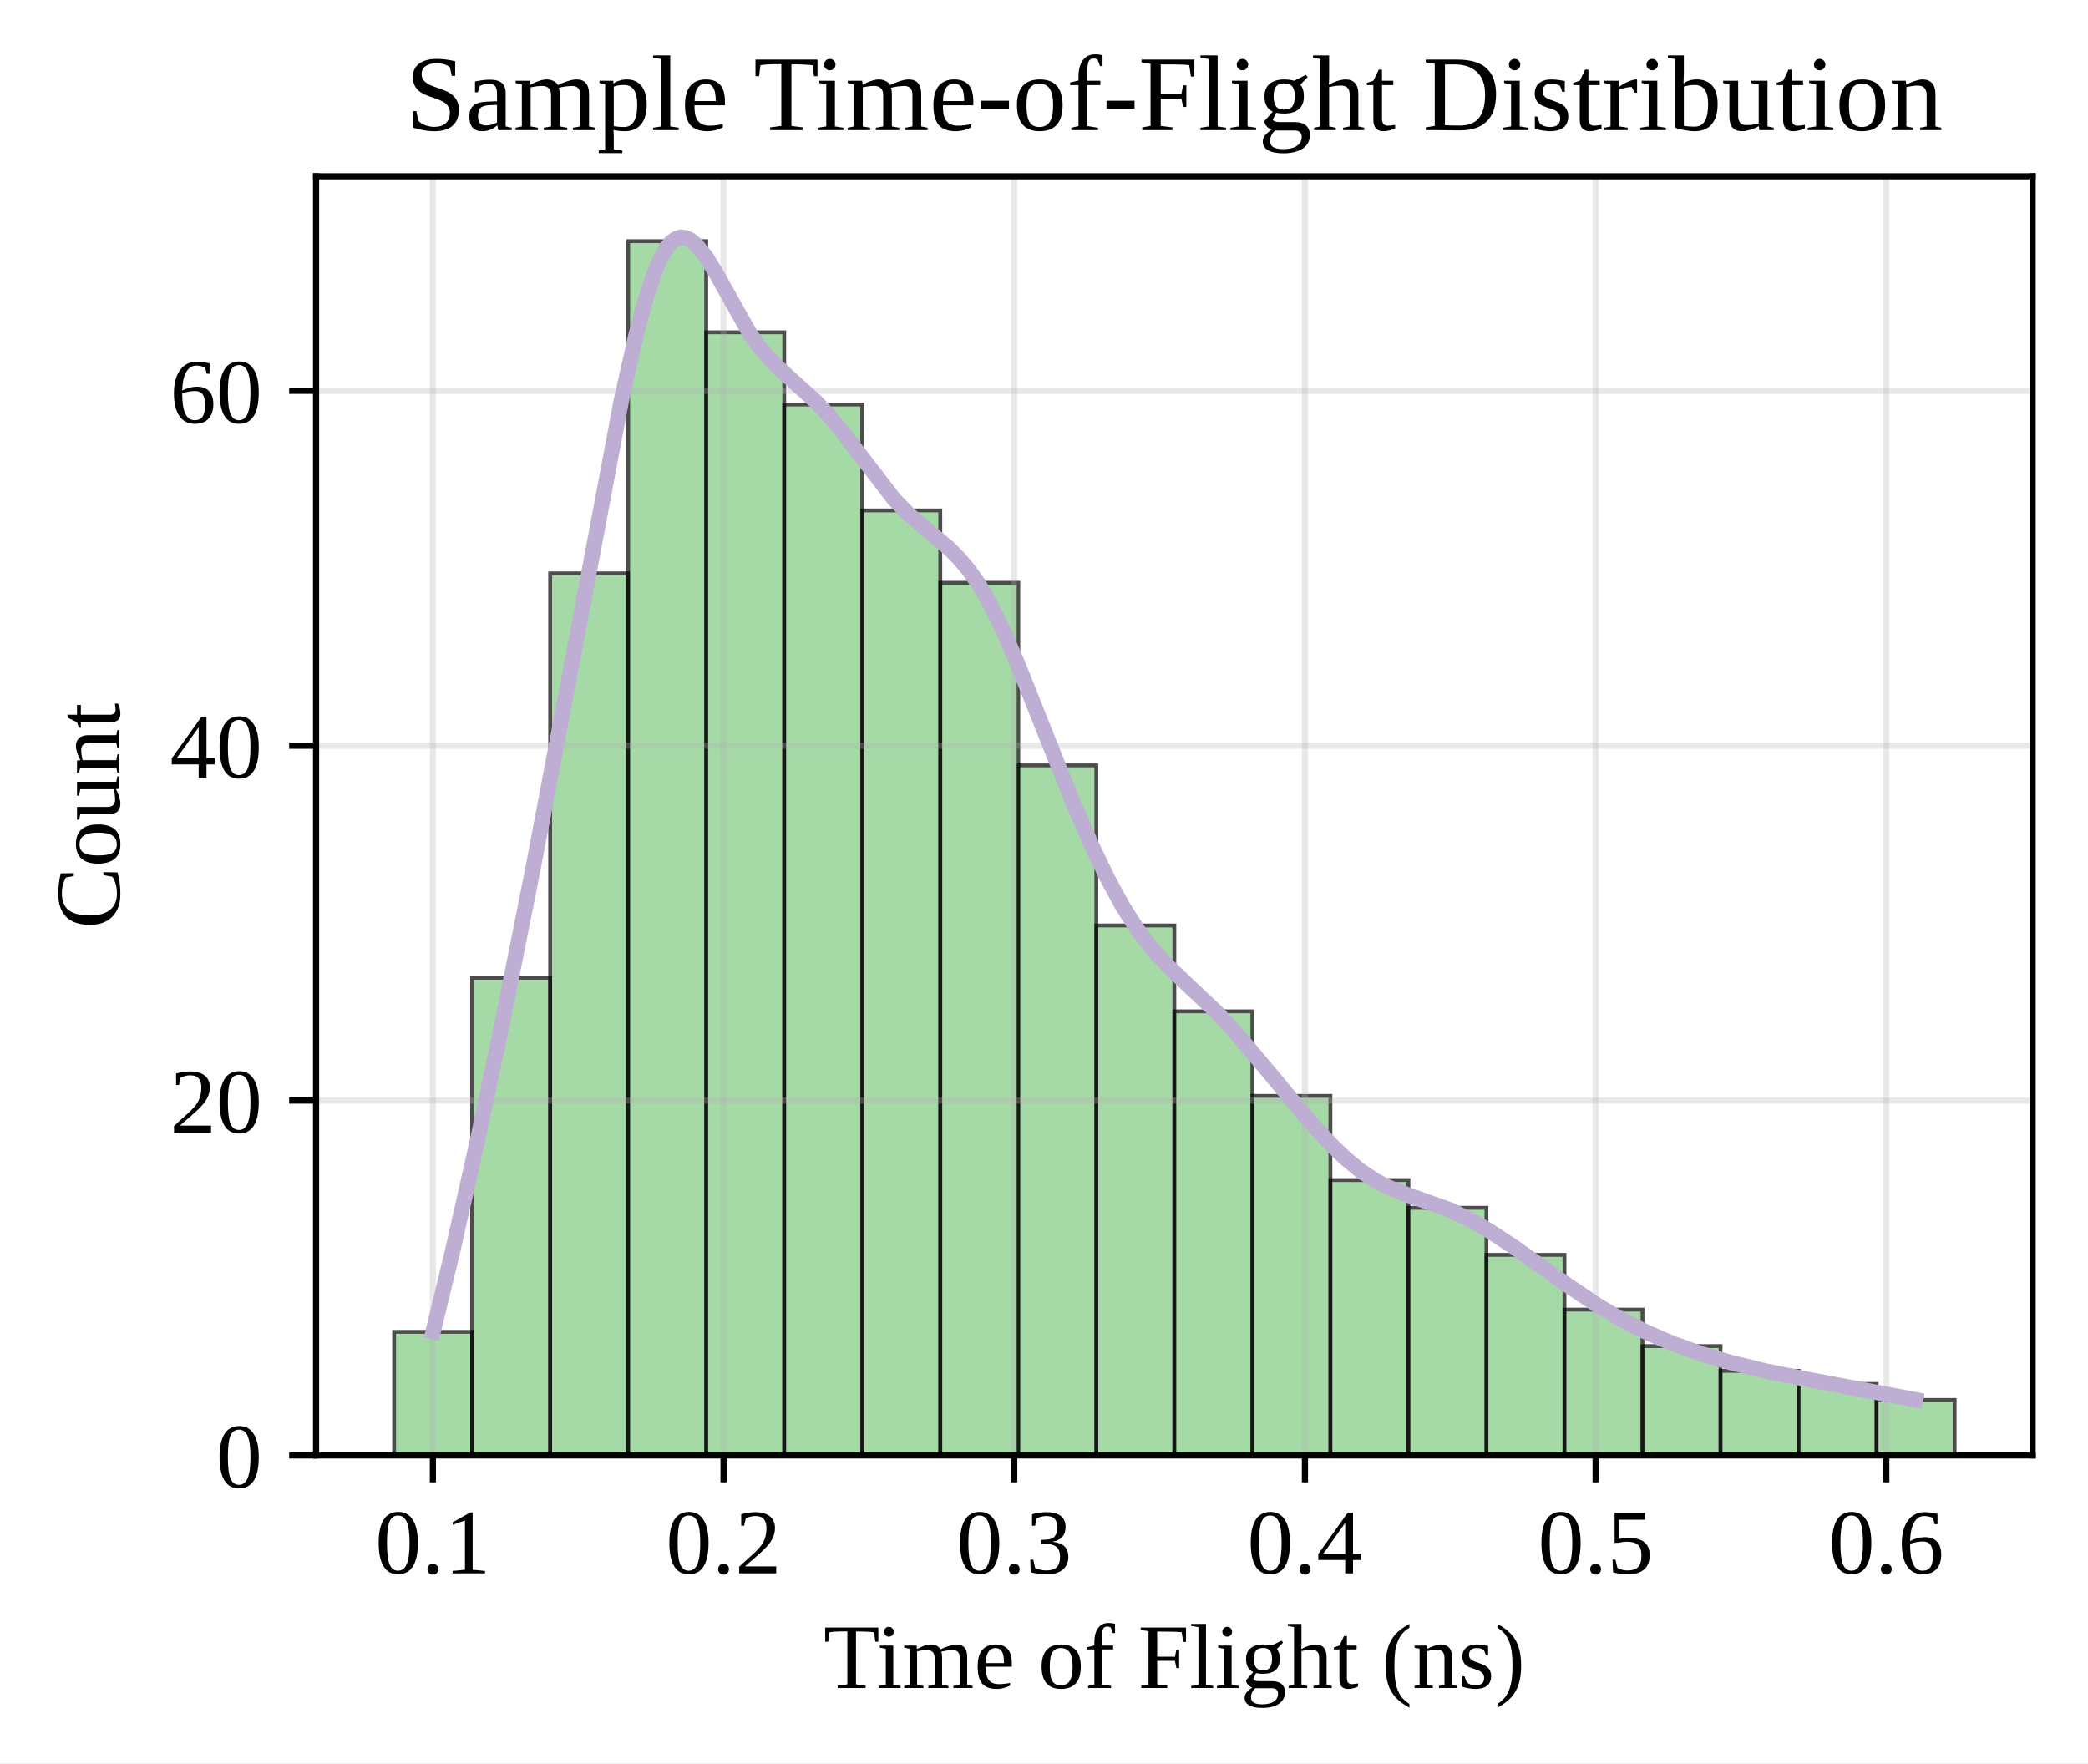
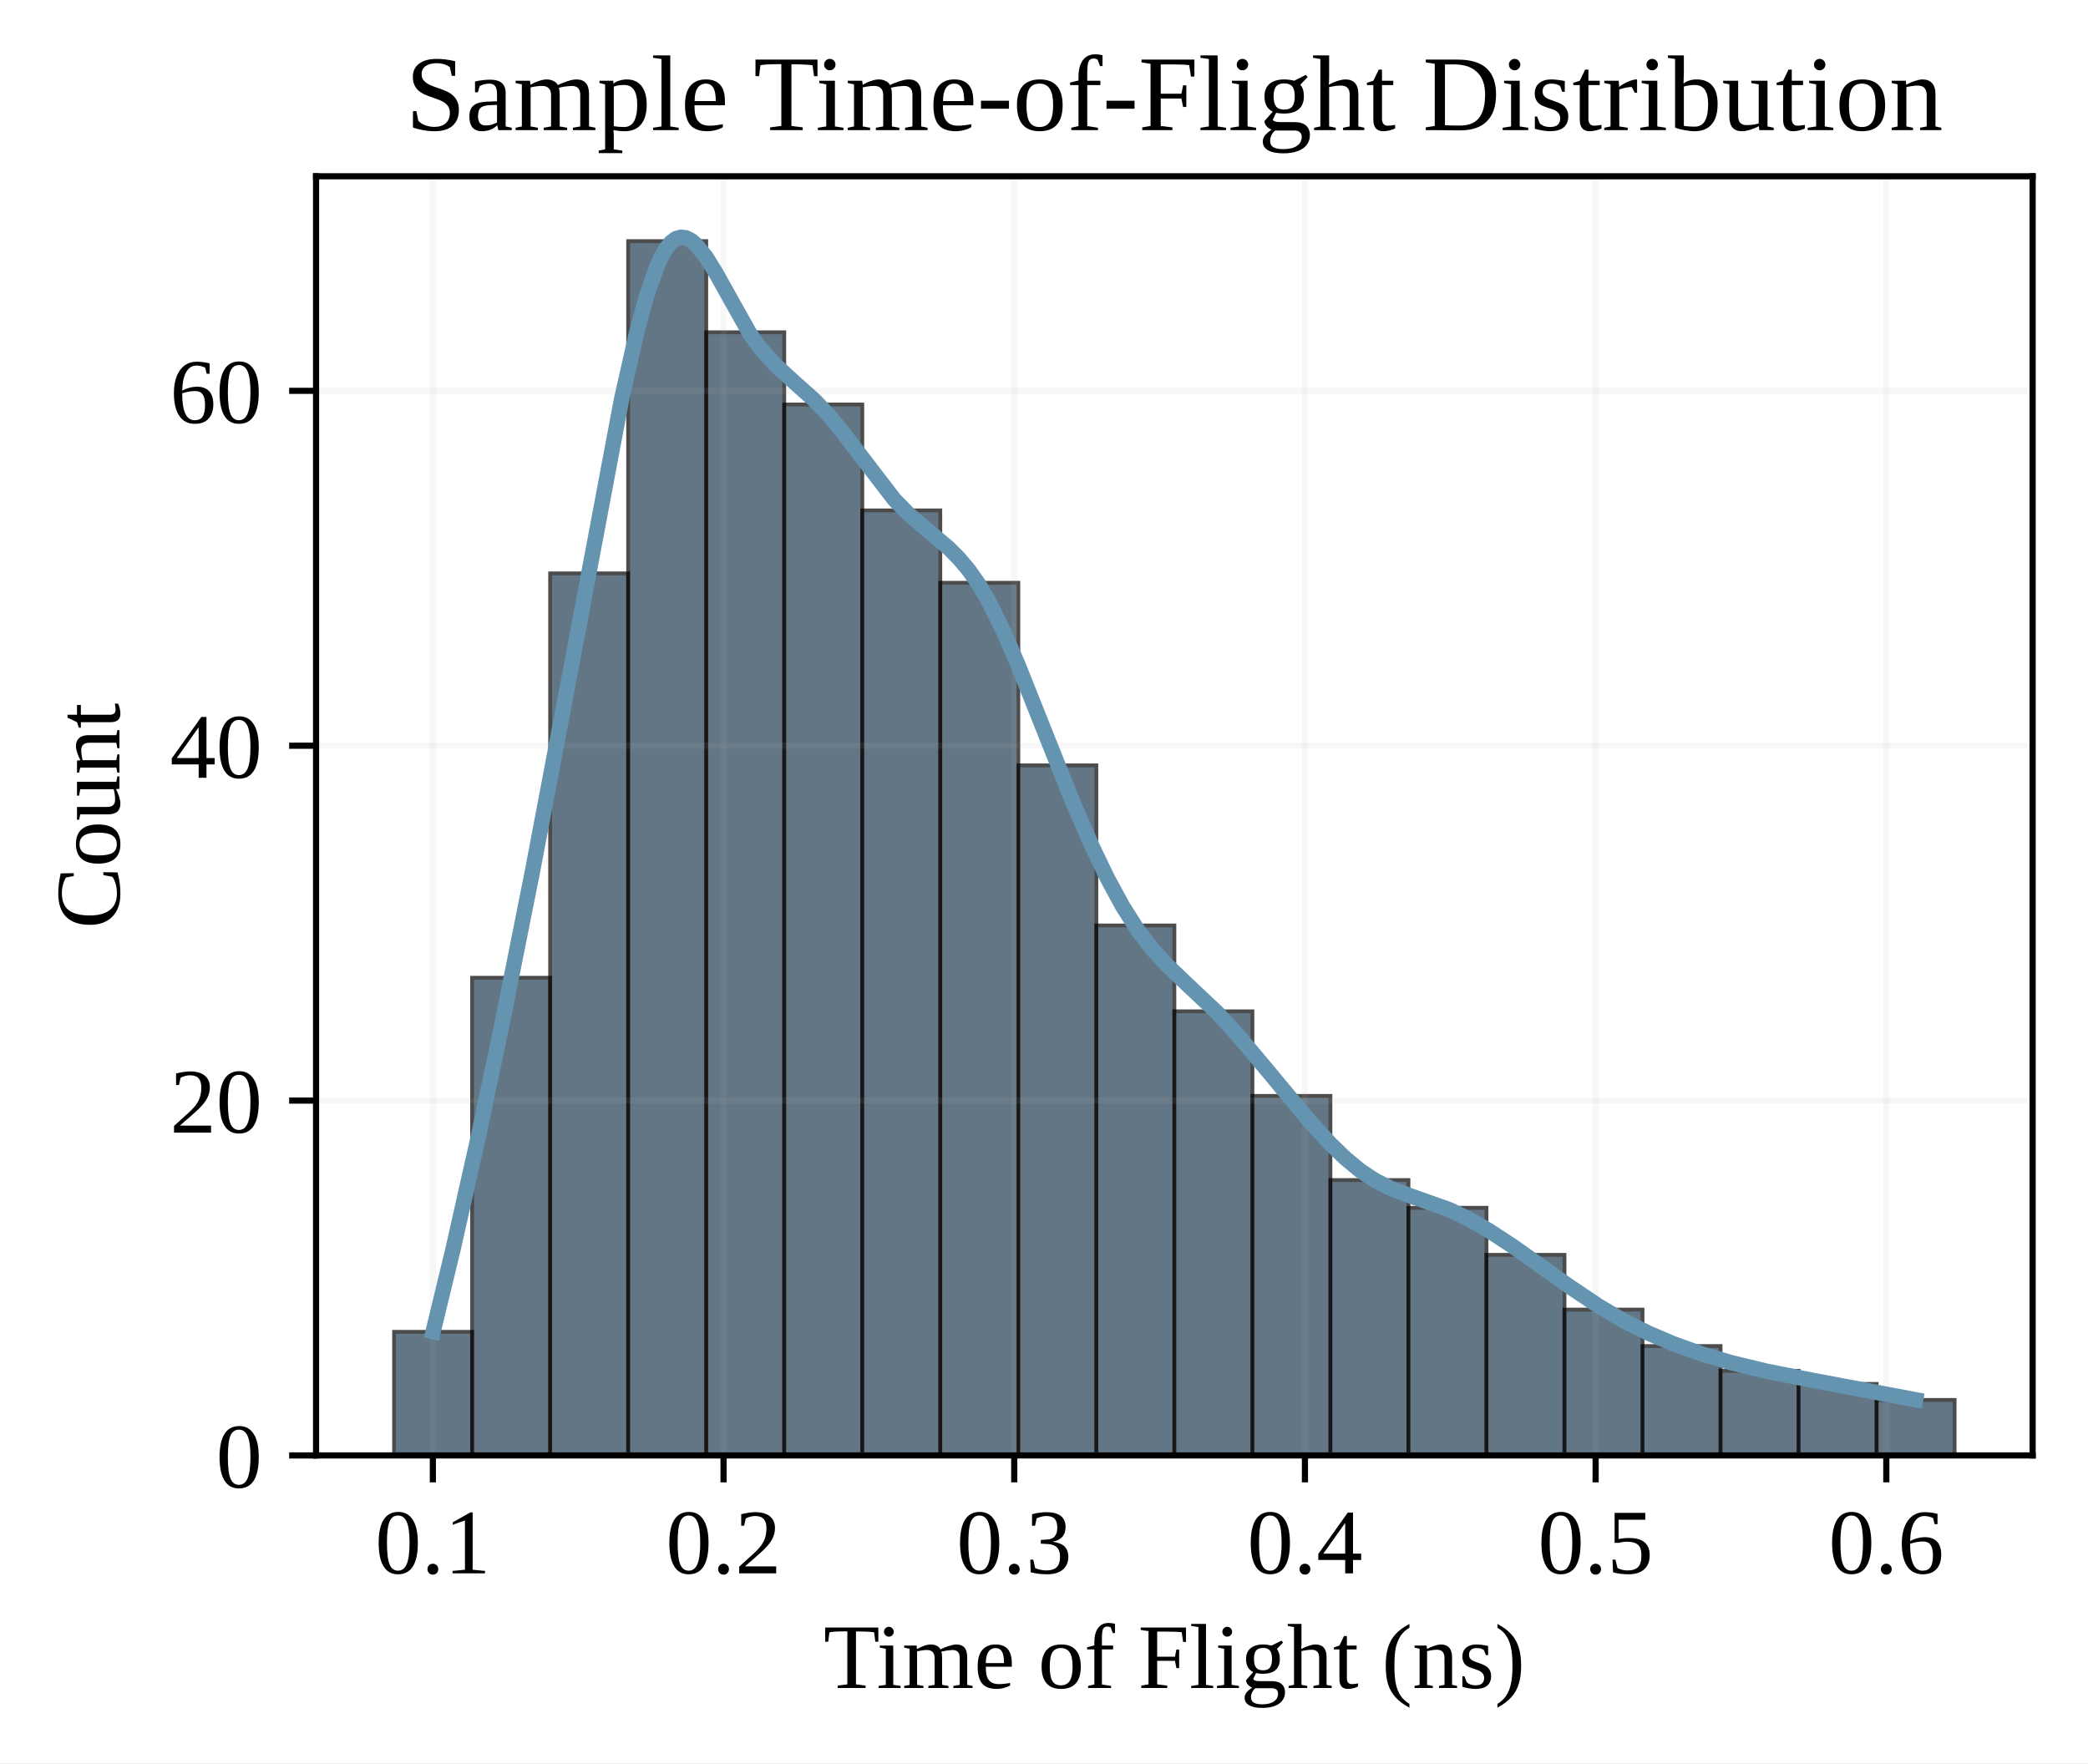
<svg xmlns="http://www.w3.org/2000/svg" xmlns:xlink="http://www.w3.org/1999/xlink" width="271.499pt" height="229.262pt" viewBox="0 0 271.499 229.262" version="1.1">
  <defs>
    <style type="text/css">*{stroke-linejoin: round; stroke-linecap: butt}</style>
  </defs>
  <g id="figure_1">
    <g id="patch_1">
      <path d="M 0 229.262  L 271.499 229.262  L 271.499 0  L 0 0  z " style="fill: #ffffff" />
    </g>
    <g id="axes_1">
      <g id="patch_2">
        <path d="M 41.099 189.241  L 264.299 189.241  L 264.299 22.921  L 41.099 22.921  z " style="fill: #ffffff" />
      </g>
      <g id="patch_3">
-         <path d="M 51.245 189.241  L 61.39 189.241  L 61.39 173.173  L 51.245 173.173  z " clip-path="url(#pe58fa02279)" style="fill: #7fc97f; opacity: 0.7; stroke: #000000; stroke-width: 0.5; stroke-linejoin: miter" />
+         <path d="M 51.245 189.241  L 61.39 189.241  L 61.39 173.173  L 51.245 173.173  z " clip-path="url(#p20e9a1a847)" style="fill: #213c51; opacity: 0.7; stroke: #000000; stroke-width: 0.5; stroke-linejoin: miter" />
      </g>
      <g id="patch_4">
-         <path d="M 61.39 189.241  L 71.536 189.241  L 71.536 127.136  L 61.39 127.136  z " clip-path="url(#pe58fa02279)" style="fill: #7fc97f; opacity: 0.7; stroke: #000000; stroke-width: 0.5; stroke-linejoin: miter" />
+         <path d="M 61.39 189.241  L 71.536 189.241  L 71.536 127.136  L 61.39 127.136  z " clip-path="url(#p20e9a1a847)" style="fill: #213c51; opacity: 0.7; stroke: #000000; stroke-width: 0.5; stroke-linejoin: miter" />
      </g>
      <g id="patch_5">
-         <path d="M 71.536 189.241  L 81.681 189.241  L 81.681 74.556  L 71.536 74.556  z " clip-path="url(#pe58fa02279)" style="fill: #7fc97f; opacity: 0.7; stroke: #000000; stroke-width: 0.5; stroke-linejoin: miter" />
+         <path d="M 71.536 189.241  L 81.681 189.241  L 81.681 74.556  L 71.536 74.556  z " clip-path="url(#p20e9a1a847)" style="fill: #213c51; opacity: 0.7; stroke: #000000; stroke-width: 0.5; stroke-linejoin: miter" />
      </g>
      <g id="patch_6">
-         <path d="M 81.681 189.241  L 91.827 189.241  L 91.827 31.354  L 81.681 31.354  z " clip-path="url(#pe58fa02279)" style="fill: #7fc97f; opacity: 0.7; stroke: #000000; stroke-width: 0.5; stroke-linejoin: miter" />
+         <path d="M 81.681 189.241  L 91.827 189.241  L 91.827 31.354  L 81.681 31.354  z " clip-path="url(#p20e9a1a847)" style="fill: #213c51; opacity: 0.7; stroke: #000000; stroke-width: 0.5; stroke-linejoin: miter" />
      </g>
      <g id="patch_7">
-         <path d="M 91.827 189.241  L 101.972 189.241  L 101.972 43.207  L 91.827 43.207  z " clip-path="url(#pe58fa02279)" style="fill: #7fc97f; opacity: 0.7; stroke: #000000; stroke-width: 0.5; stroke-linejoin: miter" />
+         <path d="M 91.827 189.241  L 101.972 189.241  L 101.972 43.207  L 91.827 43.207  z " clip-path="url(#p20e9a1a847)" style="fill: #213c51; opacity: 0.7; stroke: #000000; stroke-width: 0.5; stroke-linejoin: miter" />
      </g>
      <g id="patch_8">
-         <path d="M 101.972 189.241  L 112.118 189.241  L 112.118 52.598  L 101.972 52.598  z " clip-path="url(#pe58fa02279)" style="fill: #7fc97f; opacity: 0.7; stroke: #000000; stroke-width: 0.5; stroke-linejoin: miter" />
+         <path d="M 101.972 189.241  L 112.118 189.241  L 112.118 52.598  L 101.972 52.598  z " clip-path="url(#p20e9a1a847)" style="fill: #213c51; opacity: 0.7; stroke: #000000; stroke-width: 0.5; stroke-linejoin: miter" />
      </g>
      <g id="patch_9">
-         <path d="M 112.118 189.241  L 122.263 189.241  L 122.263 66.367  L 112.118 66.367  z " clip-path="url(#pe58fa02279)" style="fill: #7fc97f; opacity: 0.7; stroke: #000000; stroke-width: 0.5; stroke-linejoin: miter" />
+         <path d="M 112.118 189.241  L 122.263 189.241  L 122.263 66.367  L 112.118 66.367  z " clip-path="url(#p20e9a1a847)" style="fill: #213c51; opacity: 0.7; stroke: #000000; stroke-width: 0.5; stroke-linejoin: miter" />
      </g>
      <g id="patch_10">
-         <path d="M 122.263 189.241  L 132.408 189.241  L 132.408 75.779  L 122.263 75.779  z " clip-path="url(#pe58fa02279)" style="fill: #7fc97f; opacity: 0.7; stroke: #000000; stroke-width: 0.5; stroke-linejoin: miter" />
+         <path d="M 122.263 189.241  L 132.408 189.241  L 132.408 75.779  L 122.263 75.779  z " clip-path="url(#p20e9a1a847)" style="fill: #213c51; opacity: 0.7; stroke: #000000; stroke-width: 0.5; stroke-linejoin: miter" />
      </g>
      <g id="patch_11">
-         <path d="M 132.408 189.241  L 142.554 189.241  L 142.554 99.519  L 132.408 99.519  z " clip-path="url(#pe58fa02279)" style="fill: #7fc97f; opacity: 0.7; stroke: #000000; stroke-width: 0.5; stroke-linejoin: miter" />
+         <path d="M 132.408 189.241  L 142.554 189.241  L 142.554 99.519  L 132.408 99.519  z " clip-path="url(#p20e9a1a847)" style="fill: #213c51; opacity: 0.7; stroke: #000000; stroke-width: 0.5; stroke-linejoin: miter" />
      </g>
      <g id="patch_12">
-         <path d="M 142.554 189.241  L 152.699 189.241  L 152.699 120.334  L 142.554 120.334  z " clip-path="url(#pe58fa02279)" style="fill: #7fc97f; opacity: 0.7; stroke: #000000; stroke-width: 0.5; stroke-linejoin: miter" />
+         <path d="M 142.554 189.241  L 152.699 189.241  L 152.699 120.334  L 142.554 120.334  z " clip-path="url(#p20e9a1a847)" style="fill: #213c51; opacity: 0.7; stroke: #000000; stroke-width: 0.5; stroke-linejoin: miter" />
      </g>
      <g id="patch_13">
-         <path d="M 152.699 189.241  L 162.845 189.241  L 162.845 131.499  L 152.699 131.499  z " clip-path="url(#pe58fa02279)" style="fill: #7fc97f; opacity: 0.7; stroke: #000000; stroke-width: 0.5; stroke-linejoin: miter" />
+         <path d="M 152.699 189.241  L 162.845 189.241  L 162.845 131.499  L 152.699 131.499  z " clip-path="url(#p20e9a1a847)" style="fill: #213c51; opacity: 0.7; stroke: #000000; stroke-width: 0.5; stroke-linejoin: miter" />
      </g>
      <g id="patch_14">
-         <path d="M 162.845 189.241  L 172.99 189.241  L 172.99 142.497  L 162.845 142.497  z " clip-path="url(#pe58fa02279)" style="fill: #7fc97f; opacity: 0.7; stroke: #000000; stroke-width: 0.5; stroke-linejoin: miter" />
+         <path d="M 162.845 189.241  L 172.99 189.241  L 172.99 142.497  L 162.845 142.497  z " clip-path="url(#p20e9a1a847)" style="fill: #213c51; opacity: 0.7; stroke: #000000; stroke-width: 0.5; stroke-linejoin: miter" />
      </g>
      <g id="patch_15">
-         <path d="M 172.99 189.241  L 183.136 189.241  L 183.136 153.44  L 172.99 153.44  z " clip-path="url(#pe58fa02279)" style="fill: #7fc97f; opacity: 0.7; stroke: #000000; stroke-width: 0.5; stroke-linejoin: miter" />
+         <path d="M 172.99 189.241  L 183.136 189.241  L 183.136 153.44  L 172.99 153.44  z " clip-path="url(#p20e9a1a847)" style="fill: #213c51; opacity: 0.7; stroke: #000000; stroke-width: 0.5; stroke-linejoin: miter" />
      </g>
      <g id="patch_16">
-         <path d="M 183.136 189.241  L 193.281 189.241  L 193.281 157.044  L 183.136 157.044  z " clip-path="url(#pe58fa02279)" style="fill: #7fc97f; opacity: 0.7; stroke: #000000; stroke-width: 0.5; stroke-linejoin: miter" />
+         <path d="M 183.136 189.241  L 193.281 189.241  L 193.281 157.044  L 183.136 157.044  z " clip-path="url(#p20e9a1a847)" style="fill: #213c51; opacity: 0.7; stroke: #000000; stroke-width: 0.5; stroke-linejoin: miter" />
      </g>
      <g id="patch_17">
-         <path d="M 193.281 189.241  L 203.427 189.241  L 203.427 163.163  L 193.281 163.163  z " clip-path="url(#pe58fa02279)" style="fill: #7fc97f; opacity: 0.7; stroke: #000000; stroke-width: 0.5; stroke-linejoin: miter" />
+         <path d="M 193.281 189.241  L 203.427 189.241  L 203.427 163.163  L 193.281 163.163  z " clip-path="url(#p20e9a1a847)" style="fill: #213c51; opacity: 0.7; stroke: #000000; stroke-width: 0.5; stroke-linejoin: miter" />
      </g>
      <g id="patch_18">
-         <path d="M 203.427 189.241  L 213.572 189.241  L 213.572 170.281  L 203.427 170.281  z " clip-path="url(#pe58fa02279)" style="fill: #7fc97f; opacity: 0.7; stroke: #000000; stroke-width: 0.5; stroke-linejoin: miter" />
+         <path d="M 203.427 189.241  L 213.572 189.241  L 213.572 170.281  L 203.427 170.281  z " clip-path="url(#p20e9a1a847)" style="fill: #213c51; opacity: 0.7; stroke: #000000; stroke-width: 0.5; stroke-linejoin: miter" />
      </g>
      <g id="patch_19">
-         <path d="M 213.572 189.241  L 223.718 189.241  L 223.718 175.022  L 213.572 175.022  z " clip-path="url(#pe58fa02279)" style="fill: #7fc97f; opacity: 0.7; stroke: #000000; stroke-width: 0.5; stroke-linejoin: miter" />
+         <path d="M 213.572 189.241  L 223.718 189.241  L 223.718 175.022  L 213.572 175.022  z " clip-path="url(#p20e9a1a847)" style="fill: #213c51; opacity: 0.7; stroke: #000000; stroke-width: 0.5; stroke-linejoin: miter" />
      </g>
      <g id="patch_20">
-         <path d="M 223.718 189.241  L 233.863 189.241  L 233.863 178.242  L 223.718 178.242  z " clip-path="url(#pe58fa02279)" style="fill: #7fc97f; opacity: 0.7; stroke: #000000; stroke-width: 0.5; stroke-linejoin: miter" />
+         <path d="M 223.718 189.241  L 233.863 189.241  L 233.863 178.242  L 223.718 178.242  z " clip-path="url(#p20e9a1a847)" style="fill: #213c51; opacity: 0.7; stroke: #000000; stroke-width: 0.5; stroke-linejoin: miter" />
      </g>
      <g id="patch_21">
-         <path d="M 233.863 189.241  L 244.008 189.241  L 244.008 179.947  L 233.863 179.947  z " clip-path="url(#pe58fa02279)" style="fill: #7fc97f; opacity: 0.7; stroke: #000000; stroke-width: 0.5; stroke-linejoin: miter" />
+         <path d="M 233.863 189.241  L 244.008 189.241  L 244.008 179.947  L 233.863 179.947  z " clip-path="url(#p20e9a1a847)" style="fill: #213c51; opacity: 0.7; stroke: #000000; stroke-width: 0.5; stroke-linejoin: miter" />
      </g>
      <g id="patch_22">
-         <path d="M 244.008 189.241  L 254.154 189.241  L 254.154 182.03  L 244.008 182.03  z " clip-path="url(#pe58fa02279)" style="fill: #7fc97f; opacity: 0.7; stroke: #000000; stroke-width: 0.5; stroke-linejoin: miter" />
+         <path d="M 244.008 189.241  L 254.154 189.241  L 254.154 182.03  L 244.008 182.03  z " clip-path="url(#p20e9a1a847)" style="fill: #213c51; opacity: 0.7; stroke: #000000; stroke-width: 0.5; stroke-linejoin: miter" />
      </g>
      <g id="matplotlib.axis_1">
        <g id="xtick_1">
          <g id="line2d_1">
-             <path d="M 56.285 189.241  L 56.285 22.921  " clip-path="url(#pe58fa02279)" style="fill: none; stroke: #b0b0b0; stroke-opacity: 0.3; stroke-width: 0.8; stroke-linecap: square" />
+             <path d="M 56.285 189.241  L 56.285 22.921  " clip-path="url(#p20e9a1a847)" style="fill: none; stroke: #b0b0b0; stroke-opacity: 0.1; stroke-width: 0.8; stroke-linecap: square" />
          </g>
          <g id="line2d_2">
            <defs>
-               <path id="m6031b4d018" d="M 0 0  L 0 3.5  " style="stroke: #000000; stroke-width: 0.8" />
+               <path id="m1bb07c3565" d="M 0 0  L 0 3.5  " style="stroke: #000000; stroke-width: 0.8" />
            </defs>
            <g>
-               <use xlink:href="#m6031b4d018" x="56.285" y="189.241" style="stroke: #000000; stroke-width: 0.8" />
+               <use xlink:href="#m1bb07c3565" x="56.285" y="189.241" style="stroke: #000000; stroke-width: 0.8" />
            </g>
          </g>
          <g id="text_1">
            <text style="font: 12px 'Times New Roman', 'Times', serif; text-anchor: middle" x="56.285" y="204.574" transform="rotate(-0 56.2852 204.5737)">0.1</text>
          </g>
        </g>
        <g id="xtick_2">
          <g id="line2d_3">
-             <path d="M 94.083 189.241  L 94.083 22.921  " clip-path="url(#pe58fa02279)" style="fill: none; stroke: #b0b0b0; stroke-opacity: 0.3; stroke-width: 0.8; stroke-linecap: square" />
+             <path d="M 94.083 189.241  L 94.083 22.921  " clip-path="url(#p20e9a1a847)" style="fill: none; stroke: #b0b0b0; stroke-opacity: 0.1; stroke-width: 0.8; stroke-linecap: square" />
          </g>
          <g id="line2d_4">
            <g>
-               <use xlink:href="#m6031b4d018" x="94.083" y="189.241" style="stroke: #000000; stroke-width: 0.8" />
+               <use xlink:href="#m1bb07c3565" x="94.083" y="189.241" style="stroke: #000000; stroke-width: 0.8" />
            </g>
          </g>
          <g id="text_2">
            <text style="font: 12px 'Times New Roman', 'Times', serif; text-anchor: middle" x="94.083" y="204.574" transform="rotate(-0 94.08302 204.5737)">0.2</text>
          </g>
        </g>
        <g id="xtick_3">
          <g id="line2d_5">
-             <path d="M 131.881 189.241  L 131.881 22.921  " clip-path="url(#pe58fa02279)" style="fill: none; stroke: #b0b0b0; stroke-opacity: 0.3; stroke-width: 0.8; stroke-linecap: square" />
+             <path d="M 131.881 189.241  L 131.881 22.921  " clip-path="url(#p20e9a1a847)" style="fill: none; stroke: #b0b0b0; stroke-opacity: 0.1; stroke-width: 0.8; stroke-linecap: square" />
          </g>
          <g id="line2d_6">
            <g>
-               <use xlink:href="#m6031b4d018" x="131.881" y="189.241" style="stroke: #000000; stroke-width: 0.8" />
+               <use xlink:href="#m1bb07c3565" x="131.881" y="189.241" style="stroke: #000000; stroke-width: 0.8" />
            </g>
          </g>
          <g id="text_3">
            <text style="font: 12px 'Times New Roman', 'Times', serif; text-anchor: middle" x="131.881" y="204.574" transform="rotate(-0 131.8808 204.5737)">0.3</text>
          </g>
        </g>
        <g id="xtick_4">
          <g id="line2d_7">
-             <path d="M 169.679 189.241  L 169.679 22.921  " clip-path="url(#pe58fa02279)" style="fill: none; stroke: #b0b0b0; stroke-opacity: 0.3; stroke-width: 0.8; stroke-linecap: square" />
+             <path d="M 169.679 189.241  L 169.679 22.921  " clip-path="url(#p20e9a1a847)" style="fill: none; stroke: #b0b0b0; stroke-opacity: 0.1; stroke-width: 0.8; stroke-linecap: square" />
          </g>
          <g id="line2d_8">
            <g>
-               <use xlink:href="#m6031b4d018" x="169.679" y="189.241" style="stroke: #000000; stroke-width: 0.8" />
+               <use xlink:href="#m1bb07c3565" x="169.679" y="189.241" style="stroke: #000000; stroke-width: 0.8" />
            </g>
          </g>
          <g id="text_4">
            <text style="font: 12px 'Times New Roman', 'Times', serif; text-anchor: middle" x="169.679" y="204.574" transform="rotate(-0 169.6787 204.5737)">0.4</text>
          </g>
        </g>
        <g id="xtick_5">
          <g id="line2d_9">
-             <path d="M 207.476 189.241  L 207.476 22.921  " clip-path="url(#pe58fa02279)" style="fill: none; stroke: #b0b0b0; stroke-opacity: 0.3; stroke-width: 0.8; stroke-linecap: square" />
+             <path d="M 207.476 189.241  L 207.476 22.921  " clip-path="url(#p20e9a1a847)" style="fill: none; stroke: #b0b0b0; stroke-opacity: 0.1; stroke-width: 0.8; stroke-linecap: square" />
          </g>
          <g id="line2d_10">
            <g>
-               <use xlink:href="#m6031b4d018" x="207.476" y="189.241" style="stroke: #000000; stroke-width: 0.8" />
+               <use xlink:href="#m1bb07c3565" x="207.476" y="189.241" style="stroke: #000000; stroke-width: 0.8" />
            </g>
          </g>
          <g id="text_5">
            <text style="font: 12px 'Times New Roman', 'Times', serif; text-anchor: middle" x="207.476" y="204.574" transform="rotate(-0 207.4765 204.5737)">0.5</text>
          </g>
        </g>
        <g id="xtick_6">
          <g id="line2d_11">
-             <path d="M 245.274 189.241  L 245.274 22.921  " clip-path="url(#pe58fa02279)" style="fill: none; stroke: #b0b0b0; stroke-opacity: 0.3; stroke-width: 0.8; stroke-linecap: square" />
+             <path d="M 245.274 189.241  L 245.274 22.921  " clip-path="url(#p20e9a1a847)" style="fill: none; stroke: #b0b0b0; stroke-opacity: 0.1; stroke-width: 0.8; stroke-linecap: square" />
          </g>
          <g id="line2d_12">
            <g>
-               <use xlink:href="#m6031b4d018" x="245.274" y="189.241" style="stroke: #000000; stroke-width: 0.8" />
+               <use xlink:href="#m1bb07c3565" x="245.274" y="189.241" style="stroke: #000000; stroke-width: 0.8" />
            </g>
          </g>
          <g id="text_6">
            <text style="font: 12px 'Times New Roman', 'Times', serif; text-anchor: middle" x="245.274" y="204.574" transform="rotate(-0 245.2743 204.5737)">0.6</text>
          </g>
        </g>
        <g id="text_7">
          <text style="font: 12px 'Times New Roman', 'Times', serif; text-anchor: middle" x="152.699" y="219.473" transform="rotate(-0 152.6994 219.4731)">Time of Flight (ns)</text>
        </g>
      </g>
      <g id="matplotlib.axis_2">
        <g id="ytick_1">
          <g id="line2d_13">
-             <path d="M 41.099 189.241  L 264.299 189.241  " clip-path="url(#pe58fa02279)" style="fill: none; stroke: #b0b0b0; stroke-opacity: 0.3; stroke-width: 0.8; stroke-linecap: square" />
+             <path d="M 41.099 189.241  L 264.299 189.241  " clip-path="url(#p20e9a1a847)" style="fill: none; stroke: #b0b0b0; stroke-opacity: 0.1; stroke-width: 0.8; stroke-linecap: square" />
          </g>
          <g id="line2d_14">
            <defs>
-               <path id="m7bf11ce85e" d="M 0 0  L -3.5 0  " style="stroke: #000000; stroke-width: 0.8" />
+               <path id="m37b1294e81" d="M 0 0  L -3.5 0  " style="stroke: #000000; stroke-width: 0.8" />
            </defs>
            <g>
-               <use xlink:href="#m7bf11ce85e" x="41.099" y="189.241" style="stroke: #000000; stroke-width: 0.8" />
+               <use xlink:href="#m37b1294e81" x="41.099" y="189.241" style="stroke: #000000; stroke-width: 0.8" />
            </g>
          </g>
          <g id="text_8">
            <text style="font: 12px 'Times New Roman', 'Times', serif; text-anchor: end" x="34.099" y="193.407" transform="rotate(-0 34.09938 193.4075)">0</text>
          </g>
        </g>
        <g id="ytick_2">
          <g id="line2d_15">
-             <path d="M 41.099 143.101  L 264.299 143.101  " clip-path="url(#pe58fa02279)" style="fill: none; stroke: #b0b0b0; stroke-opacity: 0.3; stroke-width: 0.8; stroke-linecap: square" />
+             <path d="M 41.099 143.101  L 264.299 143.101  " clip-path="url(#p20e9a1a847)" style="fill: none; stroke: #b0b0b0; stroke-opacity: 0.1; stroke-width: 0.8; stroke-linecap: square" />
          </g>
          <g id="line2d_16">
            <g>
-               <use xlink:href="#m7bf11ce85e" x="41.099" y="143.101" style="stroke: #000000; stroke-width: 0.8" />
+               <use xlink:href="#m37b1294e81" x="41.099" y="143.101" style="stroke: #000000; stroke-width: 0.8" />
            </g>
          </g>
          <g id="text_9">
            <text style="font: 12px 'Times New Roman', 'Times', serif; text-anchor: end" x="34.099" y="147.267" transform="rotate(-0 34.09938 147.2668)">20</text>
          </g>
        </g>
        <g id="ytick_3">
          <g id="line2d_17">
-             <path d="M 41.099 96.96  L 264.299 96.96  " clip-path="url(#pe58fa02279)" style="fill: none; stroke: #b0b0b0; stroke-opacity: 0.3; stroke-width: 0.8; stroke-linecap: square" />
+             <path d="M 41.099 96.96  L 264.299 96.96  " clip-path="url(#p20e9a1a847)" style="fill: none; stroke: #b0b0b0; stroke-opacity: 0.1; stroke-width: 0.8; stroke-linecap: square" />
          </g>
          <g id="line2d_18">
            <g>
-               <use xlink:href="#m7bf11ce85e" x="41.099" y="96.96" style="stroke: #000000; stroke-width: 0.8" />
+               <use xlink:href="#m37b1294e81" x="41.099" y="96.96" style="stroke: #000000; stroke-width: 0.8" />
            </g>
          </g>
          <g id="text_10">
            <text style="font: 12px 'Times New Roman', 'Times', serif; text-anchor: end" x="34.099" y="101.126" transform="rotate(-0 34.09938 101.126)">40</text>
          </g>
        </g>
        <g id="ytick_4">
          <g id="line2d_19">
-             <path d="M 41.099 50.819  L 264.299 50.819  " clip-path="url(#pe58fa02279)" style="fill: none; stroke: #b0b0b0; stroke-opacity: 0.3; stroke-width: 0.8; stroke-linecap: square" />
+             <path d="M 41.099 50.819  L 264.299 50.819  " clip-path="url(#p20e9a1a847)" style="fill: none; stroke: #b0b0b0; stroke-opacity: 0.1; stroke-width: 0.8; stroke-linecap: square" />
          </g>
          <g id="line2d_20">
            <g>
-               <use xlink:href="#m7bf11ce85e" x="41.099" y="50.819" style="stroke: #000000; stroke-width: 0.8" />
+               <use xlink:href="#m37b1294e81" x="41.099" y="50.819" style="stroke: #000000; stroke-width: 0.8" />
            </g>
          </g>
          <g id="text_11">
            <text style="font: 12px 'Times New Roman', 'Times', serif; text-anchor: end" x="34.099" y="54.985" transform="rotate(-0 34.09938 54.98531)">60</text>
          </g>
        </g>
        <g id="text_12">
          <text style="font: 12px 'Times New Roman', 'Times', serif; text-anchor: middle" x="15.533" y="106.081" transform="rotate(-90 15.5325 106.0812)">Count</text>
        </g>
      </g>
      <g id="line2d_21">
-         <path d="M 56.318 173.141  L 58.896 162.475  L 62.12 148.14  L 65.343 132.838  L 69.211 113.425  L 74.369 86.209  L 80.816 51.949  L 82.75 43.357  L 84.039 38.612  L 85.329 34.862  L 85.974 33.417  L 86.618 32.288  L 87.263 31.494  L 87.908 31.021  L 88.552 30.841  L 89.197 30.927  L 89.842 31.251  L 90.486 31.785  L 91.776 33.369  L 93.065 35.458  L 97.578 43.518  L 98.867 45.279  L 100.801 47.434  L 103.38 49.79  L 105.959 52.094  L 107.893 54.138  L 109.827 56.535  L 116.274 64.936  L 118.208 66.917  L 120.787 69.092  L 123.366 71.28  L 124.655 72.57  L 125.945 74.093  L 127.234 75.925  L 128.523 78.124  L 130.457 82.033  L 132.392 86.493  L 135.615 94.593  L 139.483 104.271  L 142.062 110.177  L 143.996 114.189  L 145.93 117.762  L 147.864 120.823  L 149.798 123.353  L 151.732 125.478  L 154.311 127.943  L 158.179 131.585  L 160.758 134.374  L 164.626 138.975  L 170.428 145.952  L 173.007 148.749  L 174.941 150.611  L 176.875 152.21  L 178.81 153.494  L 180.744 154.473  L 183.322 155.468  L 188.48 157.296  L 191.059 158.539  L 193.637 160.032  L 196.861 162.148  L 203.953 167.194  L 207.821 169.793  L 211.044 171.685  L 214.268 173.307  L 217.491 174.688  L 221.359 176.074  L 225.228 177.212  L 229.74 178.299  L 235.543 179.448  L 249.081 182.002  L 249.081 182.002  " clip-path="url(#pe58fa02279)" style="fill: none; stroke: #beaed4; stroke-width: 2; stroke-linecap: square" />
+         <path d="M 56.318 173.141  L 58.896 162.475  L 62.12 148.14  L 65.343 132.838  L 69.211 113.425  L 74.369 86.209  L 80.816 51.949  L 82.75 43.357  L 84.039 38.612  L 85.329 34.862  L 85.974 33.417  L 86.618 32.288  L 87.263 31.494  L 87.908 31.021  L 88.552 30.841  L 89.197 30.927  L 89.842 31.251  L 90.486 31.785  L 91.776 33.369  L 93.065 35.458  L 97.578 43.518  L 98.867 45.279  L 100.801 47.434  L 103.38 49.79  L 105.959 52.094  L 107.893 54.138  L 109.827 56.535  L 116.274 64.936  L 118.208 66.917  L 120.787 69.092  L 123.366 71.28  L 124.655 72.57  L 125.945 74.093  L 127.234 75.925  L 128.523 78.124  L 130.457 82.033  L 132.392 86.493  L 135.615 94.593  L 139.483 104.271  L 142.062 110.177  L 143.996 114.189  L 145.93 117.762  L 147.864 120.823  L 149.798 123.353  L 151.732 125.478  L 154.311 127.943  L 158.179 131.585  L 160.758 134.374  L 164.626 138.975  L 170.428 145.952  L 173.007 148.749  L 174.941 150.611  L 176.875 152.21  L 178.81 153.494  L 180.744 154.473  L 183.322 155.468  L 188.48 157.296  L 191.059 158.539  L 193.637 160.032  L 196.861 162.148  L 203.953 167.194  L 207.821 169.793  L 211.044 171.685  L 214.268 173.307  L 217.491 174.688  L 221.359 176.074  L 225.228 177.212  L 229.74 178.299  L 235.543 179.448  L 249.081 182.002  L 249.081 182.002  " clip-path="url(#p20e9a1a847)" style="fill: none; stroke: #6594b1; stroke-width: 2; stroke-linecap: square" />
      </g>
      <g id="patch_23">
        <path d="M 41.099 189.241  L 41.099 22.921  " style="fill: none; stroke: #000000; stroke-width: 0.8; stroke-linejoin: miter; stroke-linecap: square" />
      </g>
      <g id="patch_24">
        <path d="M 264.299 189.241  L 264.299 22.921  " style="fill: none; stroke: #000000; stroke-width: 0.8; stroke-linejoin: miter; stroke-linecap: square" />
      </g>
      <g id="patch_25">
        <path d="M 41.099 189.241  L 264.299 189.241  " style="fill: none; stroke: #000000; stroke-width: 0.8; stroke-linejoin: miter; stroke-linecap: square" />
      </g>
      <g id="patch_26">
        <path d="M 41.099 22.921  L 264.299 22.921  " style="fill: none; stroke: #000000; stroke-width: 0.8; stroke-linejoin: miter; stroke-linecap: square" />
      </g>
      <g id="text_13">
        <text style="font: 14px 'Times New Roman', 'Times', serif; text-anchor: middle" x="152.699" y="16.921" transform="rotate(-0 152.6994 16.92125)">Sample Time-of-Flight Distribution</text>
      </g>
    </g>
  </g>
  <defs>
-     <clipPath id="pe58fa02279">
+     <clipPath id="p20e9a1a847">
      <rect x="41.099" y="22.921" width="223.2" height="166.32" />
    </clipPath>
  </defs>
</svg>
